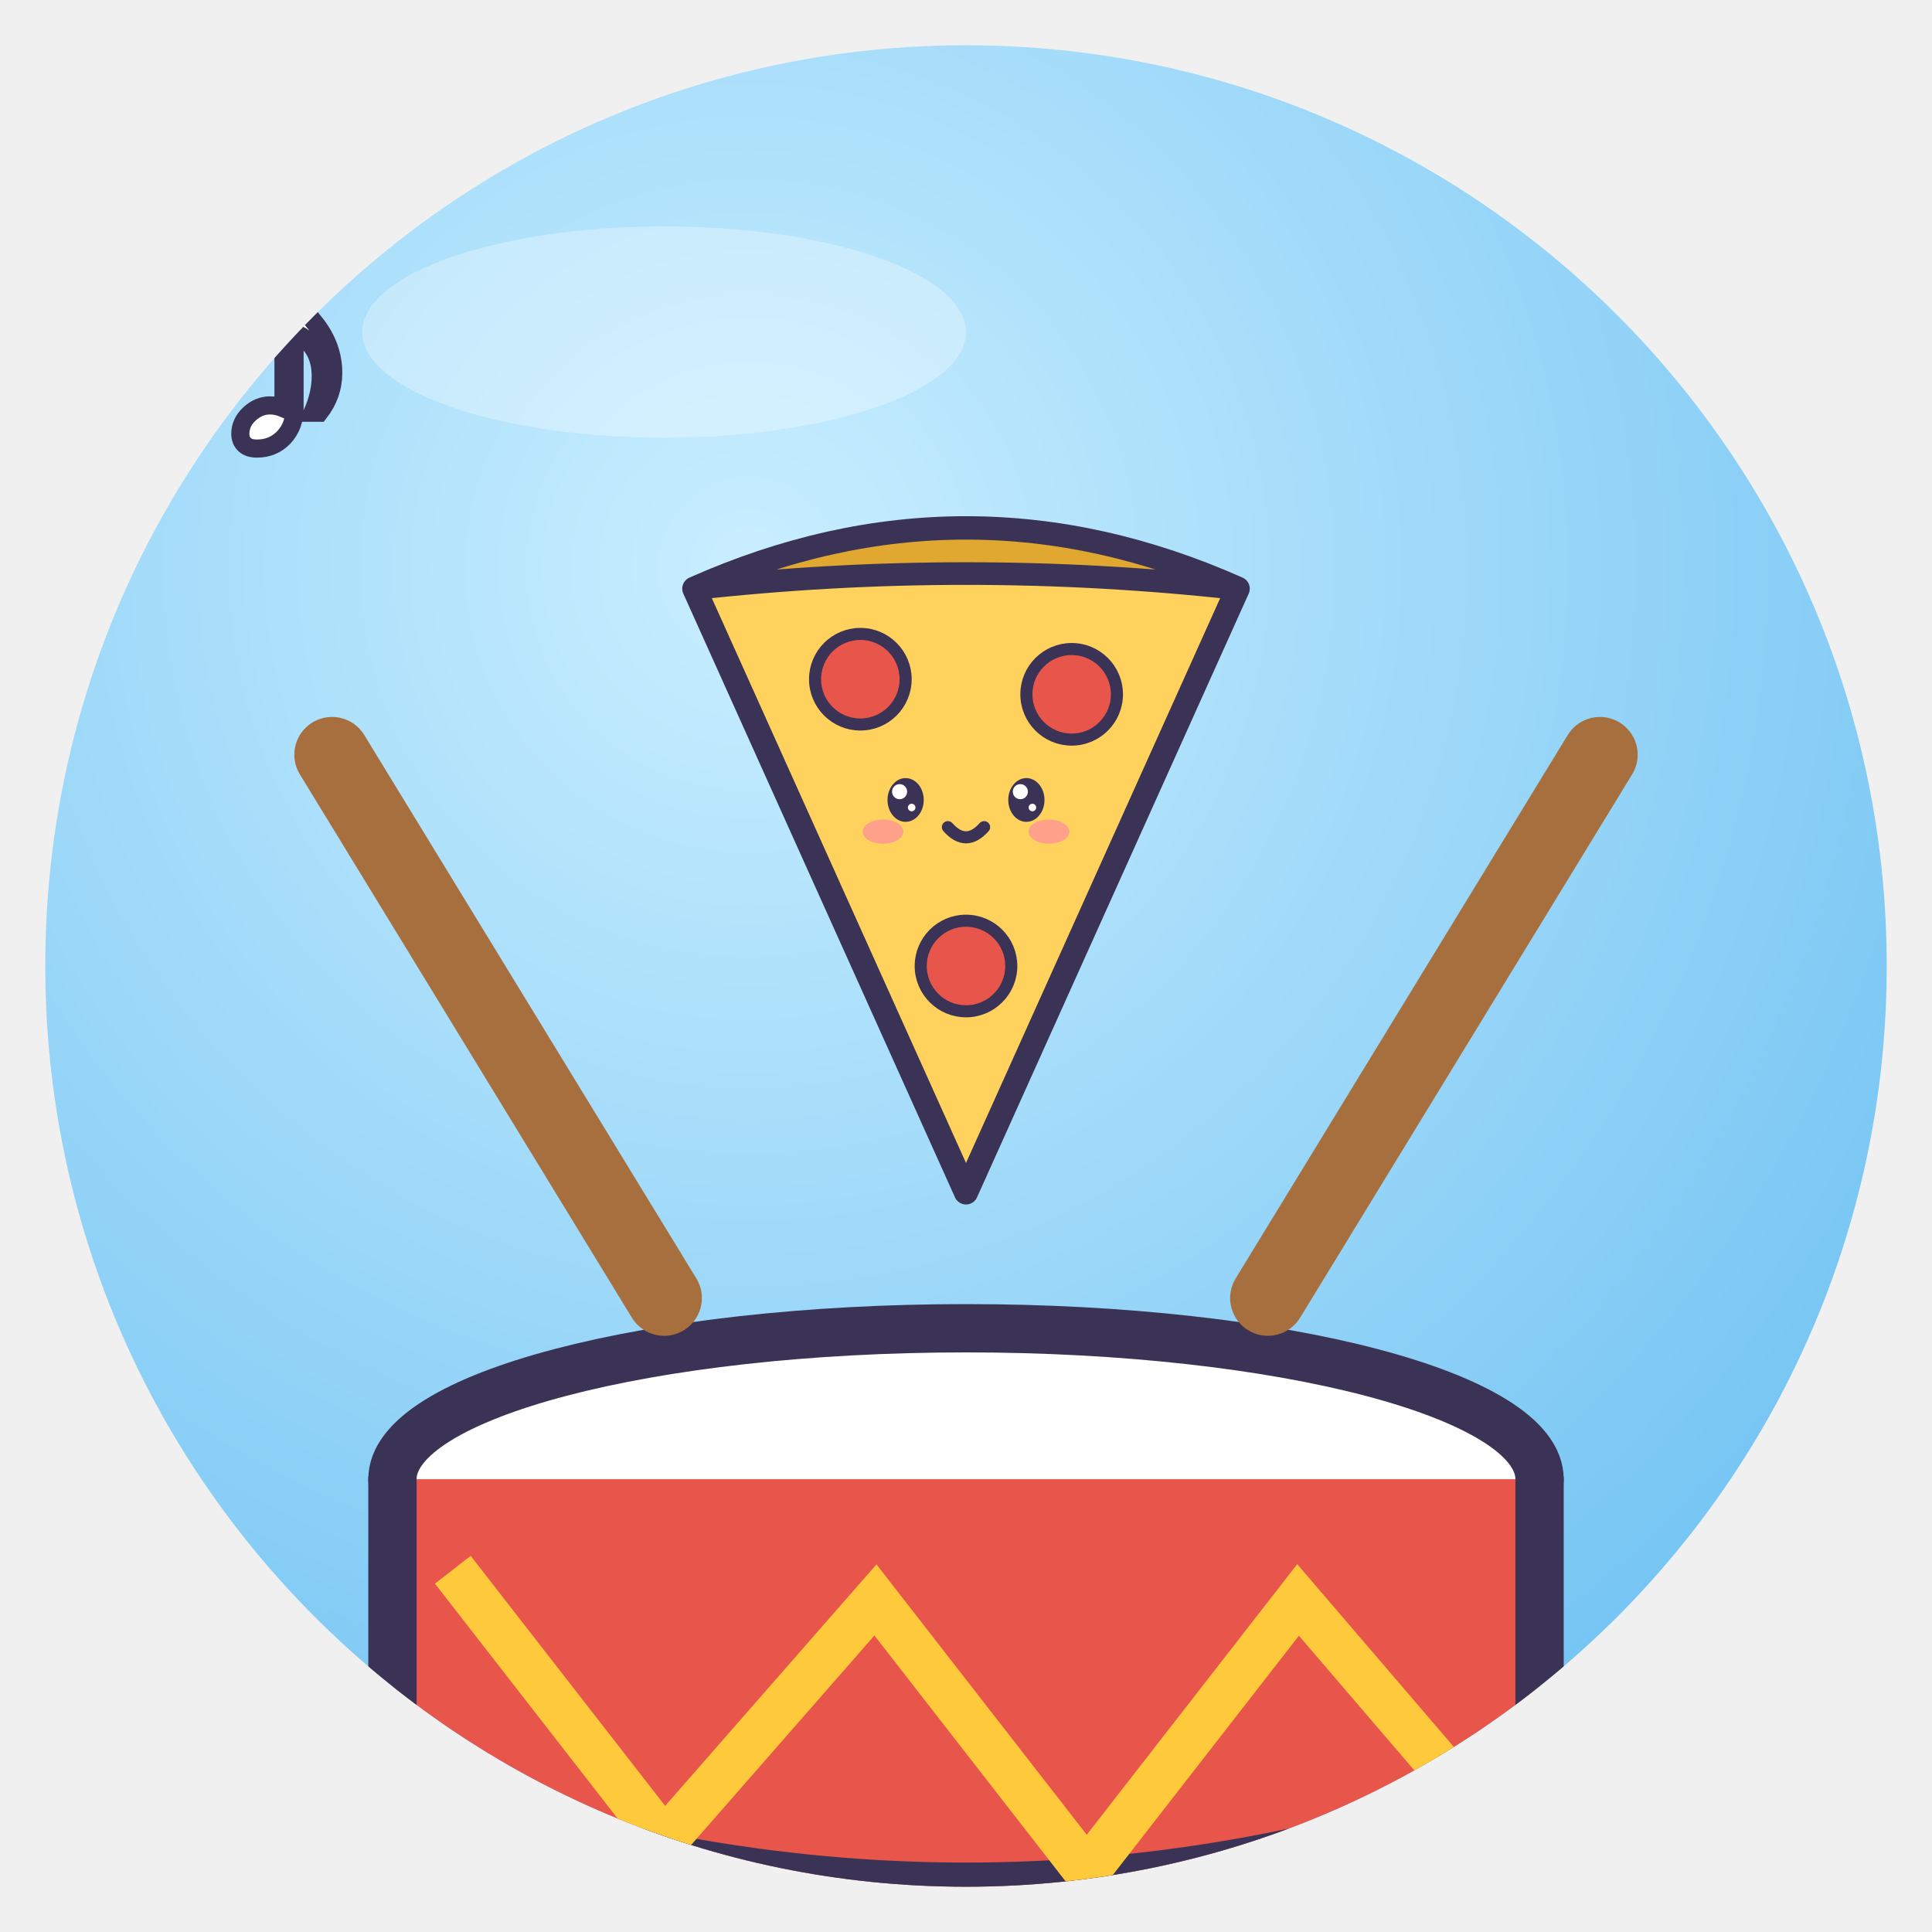
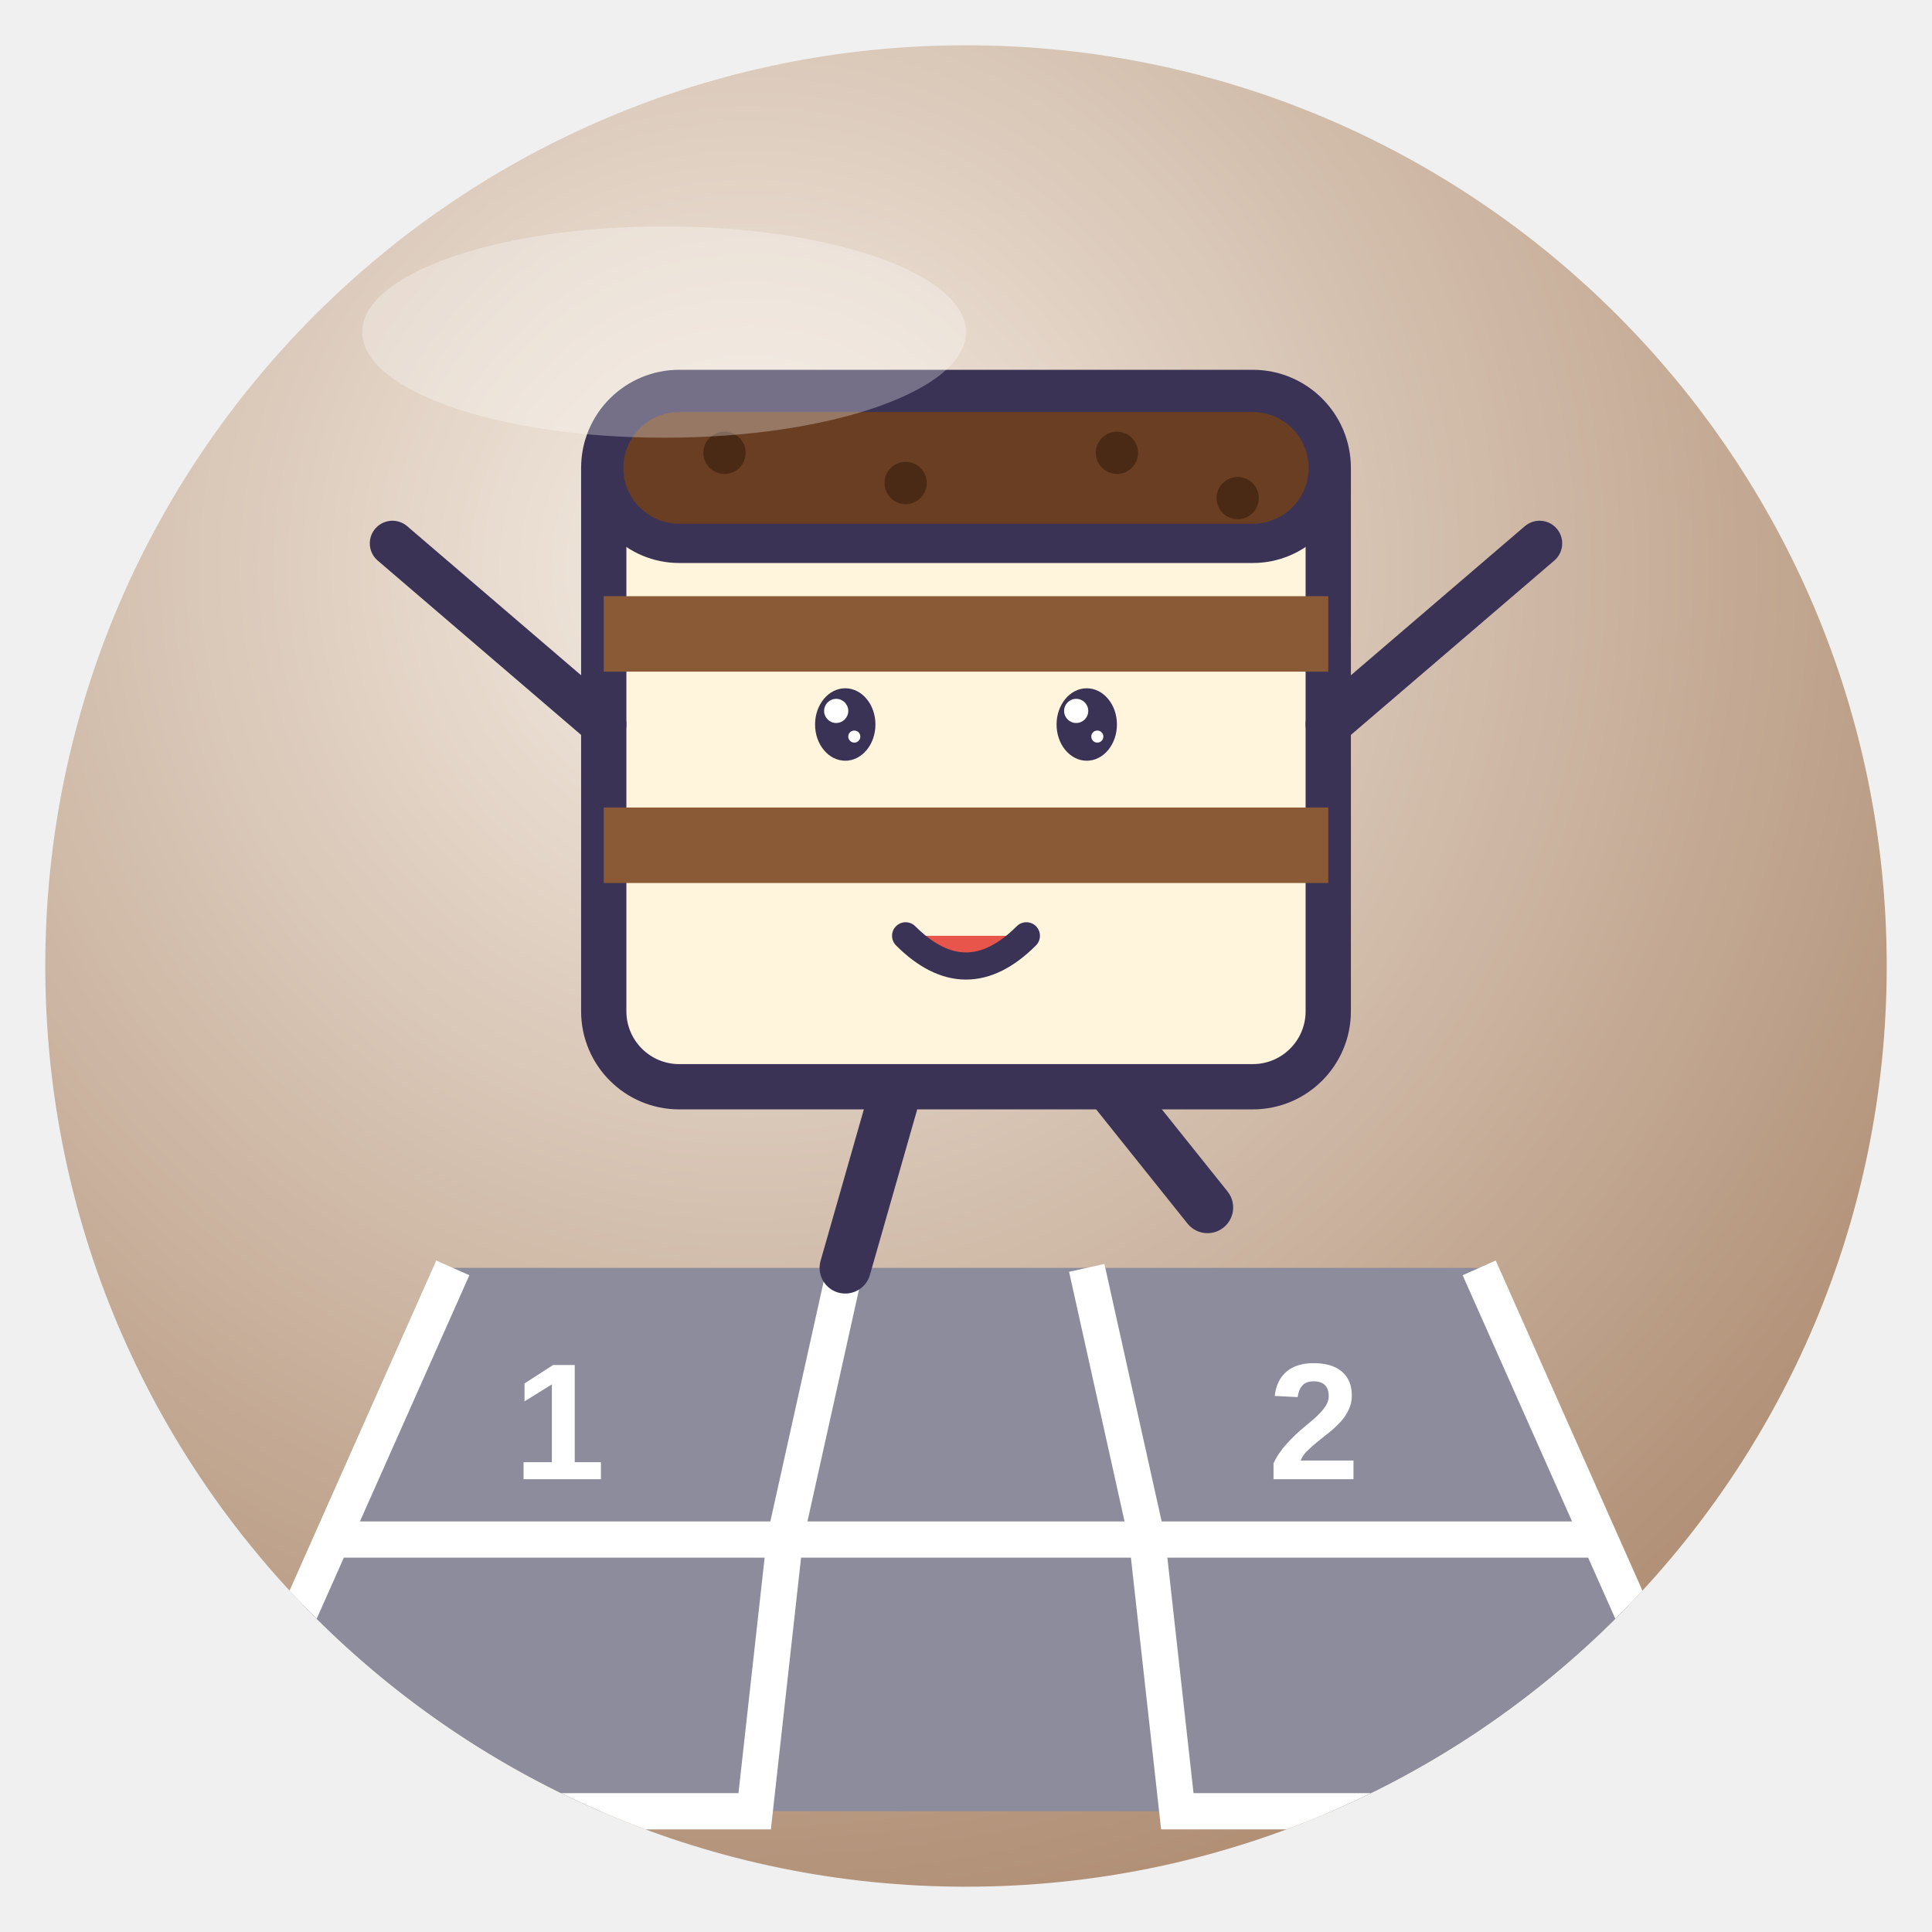
<svg xmlns="http://www.w3.org/2000/svg" viewBox="0 0 128 128" width="128" height="128">
  <defs>
    <radialGradient id="g" cx="38%" cy="28%" r="85%">
-       <stop offset="0" stop-color="#C9EEFF" />
-       <stop offset="1" stop-color="#6CC0F2" />
+       <stop offset="0" stop-color="#F5EDE4" />
+       <stop offset="1" stop-color="#A88468" />
    </radialGradient>
    <clipPath id="c">
      <circle cx="64" cy="64" r="61" />
    </clipPath>
  </defs>
  <circle cx="64" cy="64" r="61" fill="url(#g)" />
  <g clip-path="url(#c)">
-     <ellipse cx="64" cy="98" rx="38" ry="10" fill="#fff" stroke="#3B3355" stroke-width="3.2" stroke-linejoin="round" stroke-linecap="round" />
-     <path d="M26 98 V118 Q64 132 102 118 V98" fill="#E8554A" stroke="#3B3355" stroke-width="3.2" stroke-linejoin="round" stroke-linecap="round" />
-     <path d="M30 104 L44 122 L58 106 L72 124 L86 106 L98 120" fill="none" stroke="#FFC93C" stroke-width="3" />
-     <g transform="translate(64 54) rotate(0) scale(0.5 0.5) translate(-64 -64)">
-       <path d="M28 34 Q64 18 100 34 L64 114Z" fill="#FFD25E" stroke="#3B3355" stroke-width="3.2" stroke-linejoin="round" stroke-linecap="round" />
-       <path d="M28 34 Q64 18 100 34 Q64 30 28 34Z" fill="#E0A830" stroke="#3B3355" stroke-linejoin="round" stroke-linecap="round" stroke-width="3" />
-       <circle cx="50" cy="46" r="6" fill="#E8554A" stroke="#3B3355" stroke-linejoin="round" stroke-linecap="round" stroke-width="1.6" />
-       <circle cx="78" cy="48" r="6" fill="#E8554A" stroke="#3B3355" stroke-linejoin="round" stroke-linecap="round" stroke-width="1.6" />
-       <circle cx="64" cy="84" r="6" fill="#E8554A" stroke="#3B3355" stroke-linejoin="round" stroke-linecap="round" stroke-width="1.6" />
-       <ellipse cx="56" cy="62" rx="2.4" ry="2.9" fill="#3B3355" />
-       <circle cx="55.2" cy="60.9" r="1.0" fill="#fff" />
-       <circle cx="56.8" cy="63.0" r="0.5" fill="#fff" />
-       <ellipse cx="72" cy="62" rx="2.4" ry="2.9" fill="#3B3355" />
-       <circle cx="71.2" cy="60.9" r="1.0" fill="#fff" />
-       <circle cx="72.8" cy="63.0" r="0.5" fill="#fff" />
-       <ellipse cx="53.0" cy="66.2" rx="2.7" ry="1.6" fill="#FF7FA8" opacity=".6" />
-       <ellipse cx="75.0" cy="66.2" rx="2.7" ry="1.6" fill="#FF7FA8" opacity=".6" />
-       <path d="M61.6 65.6 Q64 68.3 66.4 65.6" fill="none" stroke="#3B3355" stroke-linejoin="round" stroke-linecap="round" stroke-width="1.6" />
+     <path d="M14 120 L30 84 H98 L114 120Z" fill="#8C8C9C" />
+     <path d="M30 84 L22 102 H52 L56 84 M56 84 L52 102 H76 L72 84 M72 84 L76 102 H106 L98 84 M22 102 L14 120 H50 L52 102 M76 102 L78 120 H114 L106 102" fill="none" stroke="#fff" stroke-width="2.4" />
+     <text x="34" y="98" font-family="Arial" font-size="11" font-weight="bold" fill="#fff">1</text>
+     <text x="84" y="98" font-family="Arial" font-size="11" font-weight="bold" fill="#fff">2</text>
+     <path d="M60 70 L56 84 M72 70 L80 80" stroke="#3B3355" stroke-linejoin="round" stroke-linecap="round" stroke-width="3.4" />
+     <rect x="40" y="26" width="48" height="46" rx="5" fill="#FFF4DC" stroke="#3B3355" stroke-linejoin="round" stroke-linecap="round" stroke-width="3" />
+     <path d="M40 42 H88 M40 56 H88" stroke="#8A5A36" stroke-width="5" />
+     <rect x="40" y="26" width="48" height="10" rx="5" fill="#6A3E22" stroke="#3B3355" stroke-linejoin="round" stroke-linecap="round" stroke-width="2.6" />
+     <g fill="#4A2A14">
+       <circle cx="48" cy="30" r="1.4" />
+       <circle cx="60" cy="32" r="1.4" />
+       <circle cx="74" cy="30" r="1.4" />
+       <circle cx="82" cy="33" r="1.4" />
    </g>
-     <path d="M22 50 L44 86 M106 50 L84 86" stroke="#A86F3E" stroke-width="5" stroke-linecap="round" />
-     <text x="14" y="30" font-family="Arial" font-weight="700" font-size="20" fill="#fff" stroke="#3B3355" stroke-width="1.2">♪</text>
+     <ellipse cx="56" cy="48" rx="2.0" ry="2.4" fill="#3B3355" />
+     <circle cx="55.4" cy="47.1" r="0.8" fill="#fff" />
+     <circle cx="56.6" cy="48.8" r="0.4" fill="#fff" />
+     <ellipse cx="72" cy="48" rx="2.0" ry="2.4" fill="#3B3355" />
+     <circle cx="71.3" cy="47.1" r="0.8" fill="#fff" />
+     <circle cx="72.7" cy="48.8" r="0.4" fill="#fff" />
+     <path d="M60 62 Q64 66 68 62" fill="#E8554A" stroke="#3B3355" stroke-linejoin="round" stroke-linecap="round" stroke-width="1.8" />
+     <path d="M40 48 L26 36 M88 48 L102 36" stroke="#3B3355" stroke-linejoin="round" stroke-linecap="round" stroke-width="3" />
  </g>
  <ellipse cx="44" cy="22" rx="20" ry="7" fill="#fff" opacity=".3" />
</svg>
